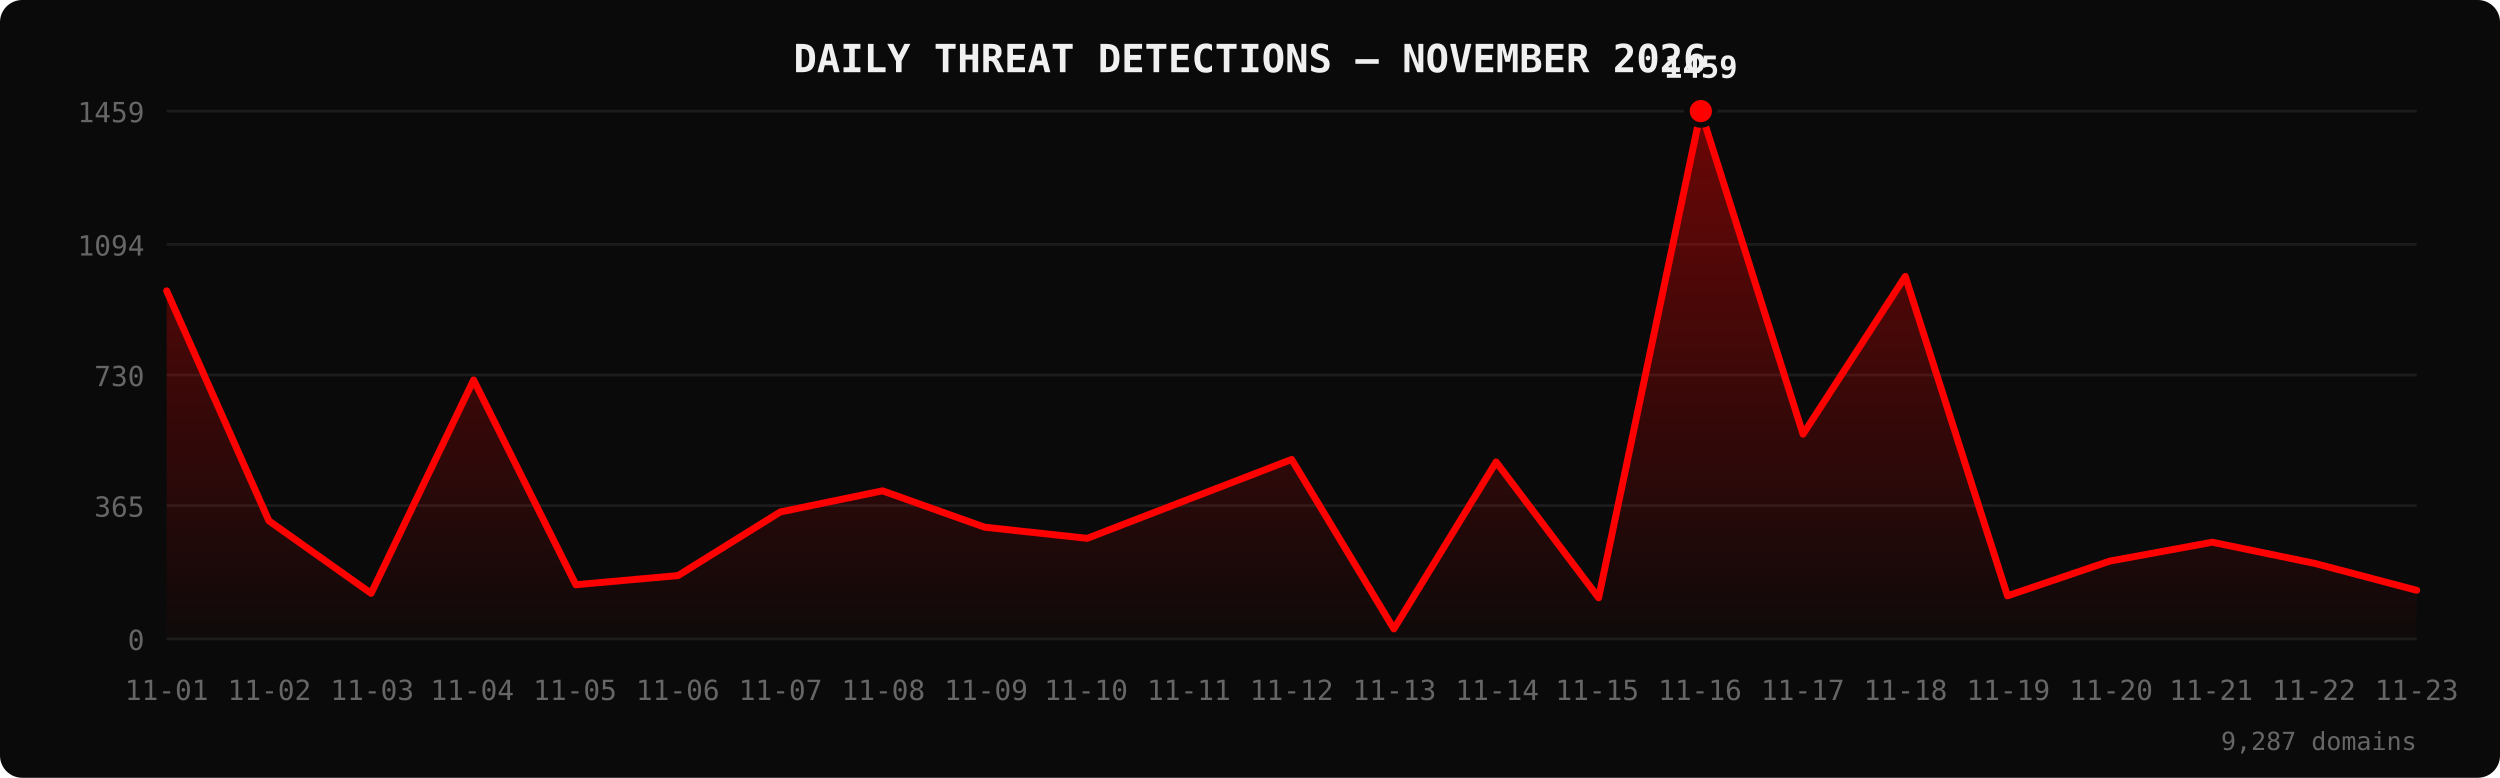
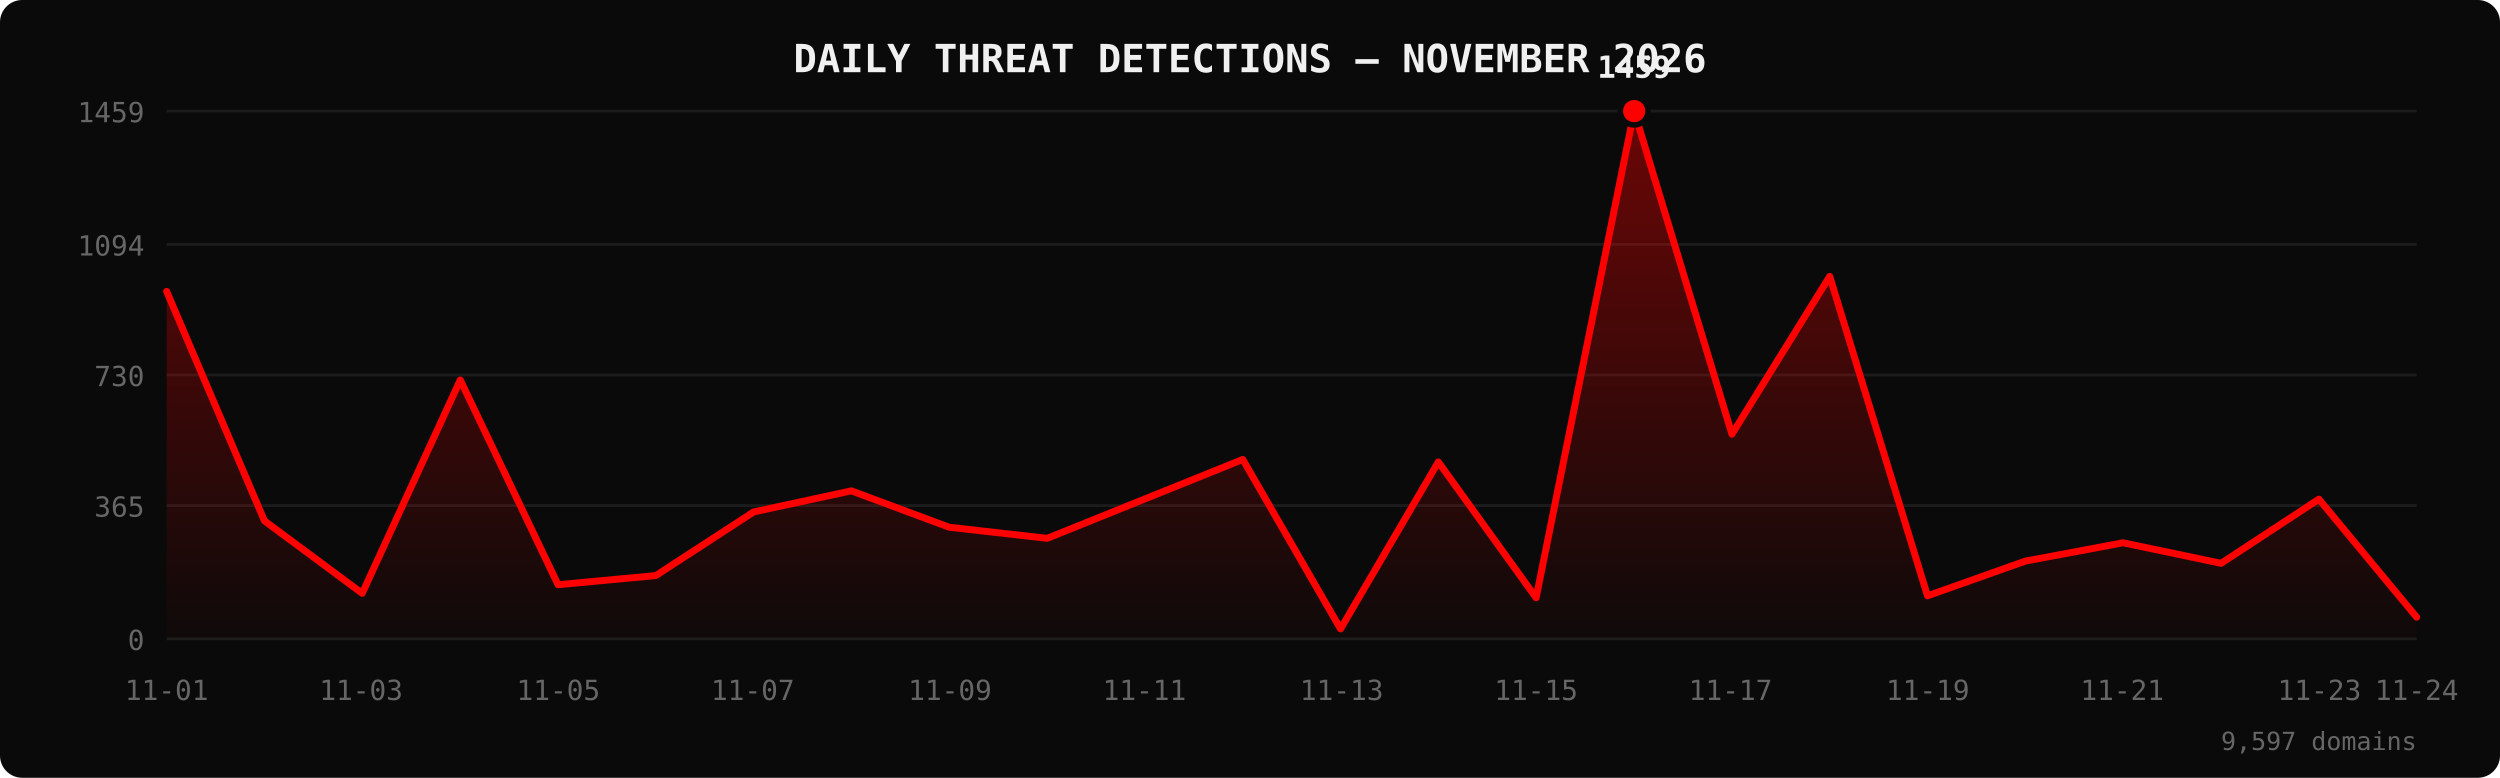
<svg xmlns="http://www.w3.org/2000/svg" width="900" height="280" viewBox="0 0 900 280">
  <rect width="900" height="280" rx="8" fill="#0A0A0A" />
  <text x="450" y="26" fill="#F0F0F0" font-size="14" text-anchor="middle" font-family="monospace" font-weight="bold">DAILY THREAT DETECTIONS — NOVEMBER 2026</text>
  <line x1="60" y1="230" x2="870" y2="230" stroke="#1C1C1C" stroke-width="1" />
  <text x="52" y="234" fill="#666" font-size="10" text-anchor="end" font-family="monospace">0</text>
  <line x1="60" y1="182" x2="870" y2="182" stroke="#1C1C1C" stroke-width="1" />
  <text x="52" y="186" fill="#666" font-size="10" text-anchor="end" font-family="monospace">365</text>
  <line x1="60" y1="135" x2="870" y2="135" stroke="#1C1C1C" stroke-width="1" />
  <text x="52" y="139" fill="#666" font-size="10" text-anchor="end" font-family="monospace">730</text>
  <line x1="60" y1="88" x2="870" y2="88" stroke="#1C1C1C" stroke-width="1" />
  <text x="52" y="92" fill="#666" font-size="10" text-anchor="end" font-family="monospace">1094</text>
  <line x1="60" y1="40" x2="870" y2="40" stroke="#1C1C1C" stroke-width="1" />
  <text x="52" y="44" fill="#666" font-size="10" text-anchor="end" font-family="monospace">1459</text>
  <defs>
    <linearGradient id="areaGrad" x1="0" y1="0" x2="0" y2="1">
      <stop offset="0%" stop-color="#FF0000" stop-opacity="0.4" />
      <stop offset="100%" stop-color="#FF0000" stop-opacity="0.02" />
    </linearGradient>
  </defs>
-   <path d="M60.0,230 L60.0,104.7 L96.8,187.5 L133.6,213.6 L170.5,136.8 L207.3,210.5 L244.1,207.2 L280.9,184.3 L317.7,176.7 L354.5,189.8 L391.4,193.8 L428.2,179.6 L465.0,165.4 L501.8,226.4 L538.6,166.3 L575.5,215.2 L612.3,40.0 L649.1,156.3 L685.9,99.5 L722.7,214.5 L759.5,202.0 L796.4,195.2 L833.2,202.8 L870.0,212.5 L870.0,230 Z" fill="url(#areaGrad)" />
-   <polyline points="60.0,104.7 96.8,187.5 133.6,213.6 170.5,136.8 207.3,210.5 244.1,207.2 280.9,184.3 317.7,176.7 354.5,189.8 391.4,193.8 428.2,179.6 465.0,165.4 501.8,226.4 538.6,166.3 575.5,215.2 612.3,40.0 649.1,156.3 685.9,99.5 722.7,214.5 759.5,202.0 796.4,195.2 833.2,202.8 870.0,212.5" fill="none" stroke="#FF0000" stroke-width="2.5" stroke-linejoin="round" stroke-linecap="round" />
-   <circle cx="612.3" cy="40.0" r="5" fill="#FF0000" stroke="#0A0A0A" stroke-width="2" />
-   <text x="612.3" y="28.0" fill="#F0F0F0" font-size="11" text-anchor="middle" font-family="monospace" font-weight="bold">1459</text>
+   <path d="M60.0,230 L60.0,104.9 L95.2,187.5 L130.4,213.6 L165.7,136.8 L200.9,210.5 L236.1,207.2 L271.3,184.3 L306.5,176.7 L341.7,189.8 L377.0,193.8 L412.2,179.6 L447.4,165.4 L482.6,226.4 L517.8,166.3 L553.0,215.2 L588.3,40.0 L623.5,156.3 L658.7,99.5 L693.9,214.5 L729.1,202.0 L764.3,195.4 L799.6,202.8 L834.8,179.7 L870.0,222.2 L870.0,230 Z" fill="url(#areaGrad)" />
+   <polyline points="60.0,104.9 95.2,187.5 130.4,213.6 165.7,136.8 200.9,210.5 236.1,207.2 271.3,184.3 306.5,176.7 341.7,189.8 377.0,193.8 412.2,179.6 447.4,165.4 482.6,226.4 517.8,166.3 553.0,215.2 588.3,40.0 623.5,156.3 658.7,99.5 693.9,214.5 729.1,202.0 764.3,195.4 799.6,202.8 834.8,179.7 870.0,222.2" fill="none" stroke="#FF0000" stroke-width="2.5" stroke-linejoin="round" stroke-linecap="round" />
+   <circle cx="588.3" cy="40.0" r="5" fill="#FF0000" stroke="#0A0A0A" stroke-width="2" />
+   <text x="588.3" y="28.0" fill="#F0F0F0" font-size="11" text-anchor="middle" font-family="monospace" font-weight="bold">1459</text>
  <text x="60" y="252" fill="#666" font-size="10" text-anchor="middle" font-family="monospace">11-01</text>
-   <text x="97" y="252" fill="#666" font-size="10" text-anchor="middle" font-family="monospace">11-02</text>
-   <text x="134" y="252" fill="#666" font-size="10" text-anchor="middle" font-family="monospace">11-03</text>
-   <text x="170" y="252" fill="#666" font-size="10" text-anchor="middle" font-family="monospace">11-04</text>
-   <text x="207" y="252" fill="#666" font-size="10" text-anchor="middle" font-family="monospace">11-05</text>
-   <text x="244" y="252" fill="#666" font-size="10" text-anchor="middle" font-family="monospace">11-06</text>
-   <text x="281" y="252" fill="#666" font-size="10" text-anchor="middle" font-family="monospace">11-07</text>
-   <text x="318" y="252" fill="#666" font-size="10" text-anchor="middle" font-family="monospace">11-08</text>
-   <text x="355" y="252" fill="#666" font-size="10" text-anchor="middle" font-family="monospace">11-09</text>
-   <text x="391" y="252" fill="#666" font-size="10" text-anchor="middle" font-family="monospace">11-10</text>
-   <text x="428" y="252" fill="#666" font-size="10" text-anchor="middle" font-family="monospace">11-11</text>
-   <text x="465" y="252" fill="#666" font-size="10" text-anchor="middle" font-family="monospace">11-12</text>
-   <text x="502" y="252" fill="#666" font-size="10" text-anchor="middle" font-family="monospace">11-13</text>
-   <text x="539" y="252" fill="#666" font-size="10" text-anchor="middle" font-family="monospace">11-14</text>
-   <text x="575" y="252" fill="#666" font-size="10" text-anchor="middle" font-family="monospace">11-15</text>
-   <text x="612" y="252" fill="#666" font-size="10" text-anchor="middle" font-family="monospace">11-16</text>
-   <text x="649" y="252" fill="#666" font-size="10" text-anchor="middle" font-family="monospace">11-17</text>
-   <text x="686" y="252" fill="#666" font-size="10" text-anchor="middle" font-family="monospace">11-18</text>
-   <text x="723" y="252" fill="#666" font-size="10" text-anchor="middle" font-family="monospace">11-19</text>
-   <text x="760" y="252" fill="#666" font-size="10" text-anchor="middle" font-family="monospace">11-20</text>
-   <text x="796" y="252" fill="#666" font-size="10" text-anchor="middle" font-family="monospace">11-21</text>
-   <text x="833" y="252" fill="#666" font-size="10" text-anchor="middle" font-family="monospace">11-22</text>
-   <text x="870" y="252" fill="#666" font-size="10" text-anchor="middle" font-family="monospace">11-23</text>
-   <text x="870" y="270" fill="#666" font-size="9" text-anchor="end" font-family="monospace">9,287 domains</text>
+   <text x="130" y="252" fill="#666" font-size="10" text-anchor="middle" font-family="monospace">11-03</text>
+   <text x="201" y="252" fill="#666" font-size="10" text-anchor="middle" font-family="monospace">11-05</text>
+   <text x="271" y="252" fill="#666" font-size="10" text-anchor="middle" font-family="monospace">11-07</text>
+   <text x="342" y="252" fill="#666" font-size="10" text-anchor="middle" font-family="monospace">11-09</text>
+   <text x="412" y="252" fill="#666" font-size="10" text-anchor="middle" font-family="monospace">11-11</text>
+   <text x="483" y="252" fill="#666" font-size="10" text-anchor="middle" font-family="monospace">11-13</text>
+   <text x="553" y="252" fill="#666" font-size="10" text-anchor="middle" font-family="monospace">11-15</text>
+   <text x="623" y="252" fill="#666" font-size="10" text-anchor="middle" font-family="monospace">11-17</text>
+   <text x="694" y="252" fill="#666" font-size="10" text-anchor="middle" font-family="monospace">11-19</text>
+   <text x="764" y="252" fill="#666" font-size="10" text-anchor="middle" font-family="monospace">11-21</text>
+   <text x="835" y="252" fill="#666" font-size="10" text-anchor="middle" font-family="monospace">11-23</text>
+   <text x="870" y="252" fill="#666" font-size="10" text-anchor="middle" font-family="monospace">11-24</text>
+   <text x="870" y="270" fill="#666" font-size="9" text-anchor="end" font-family="monospace">9,597 domains</text>
</svg>
